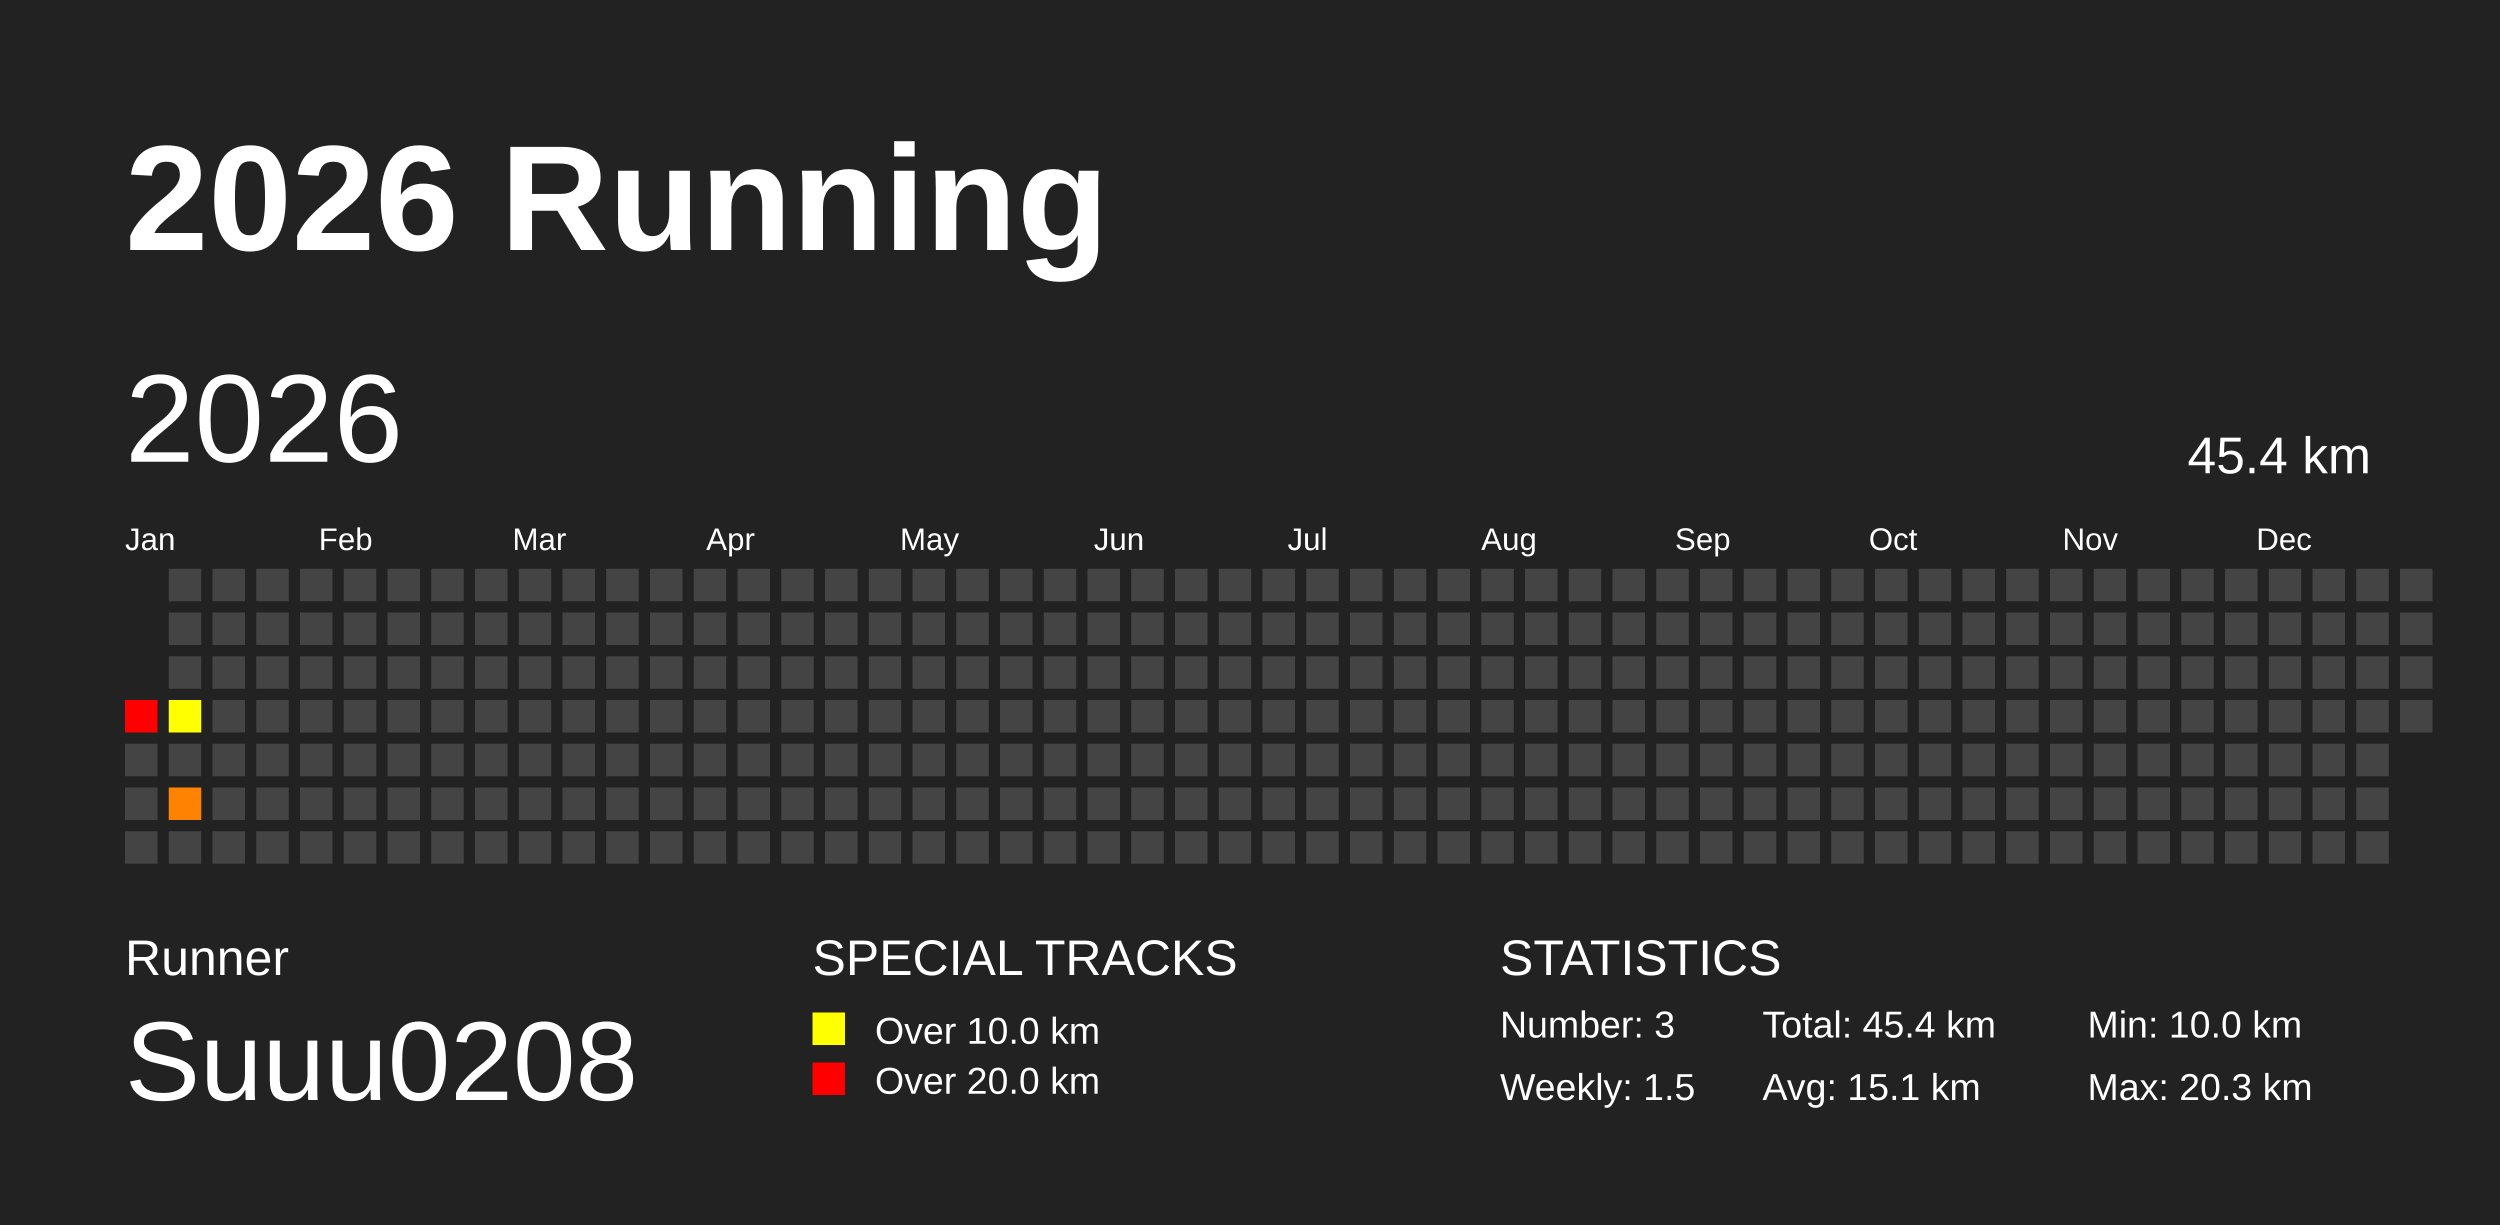
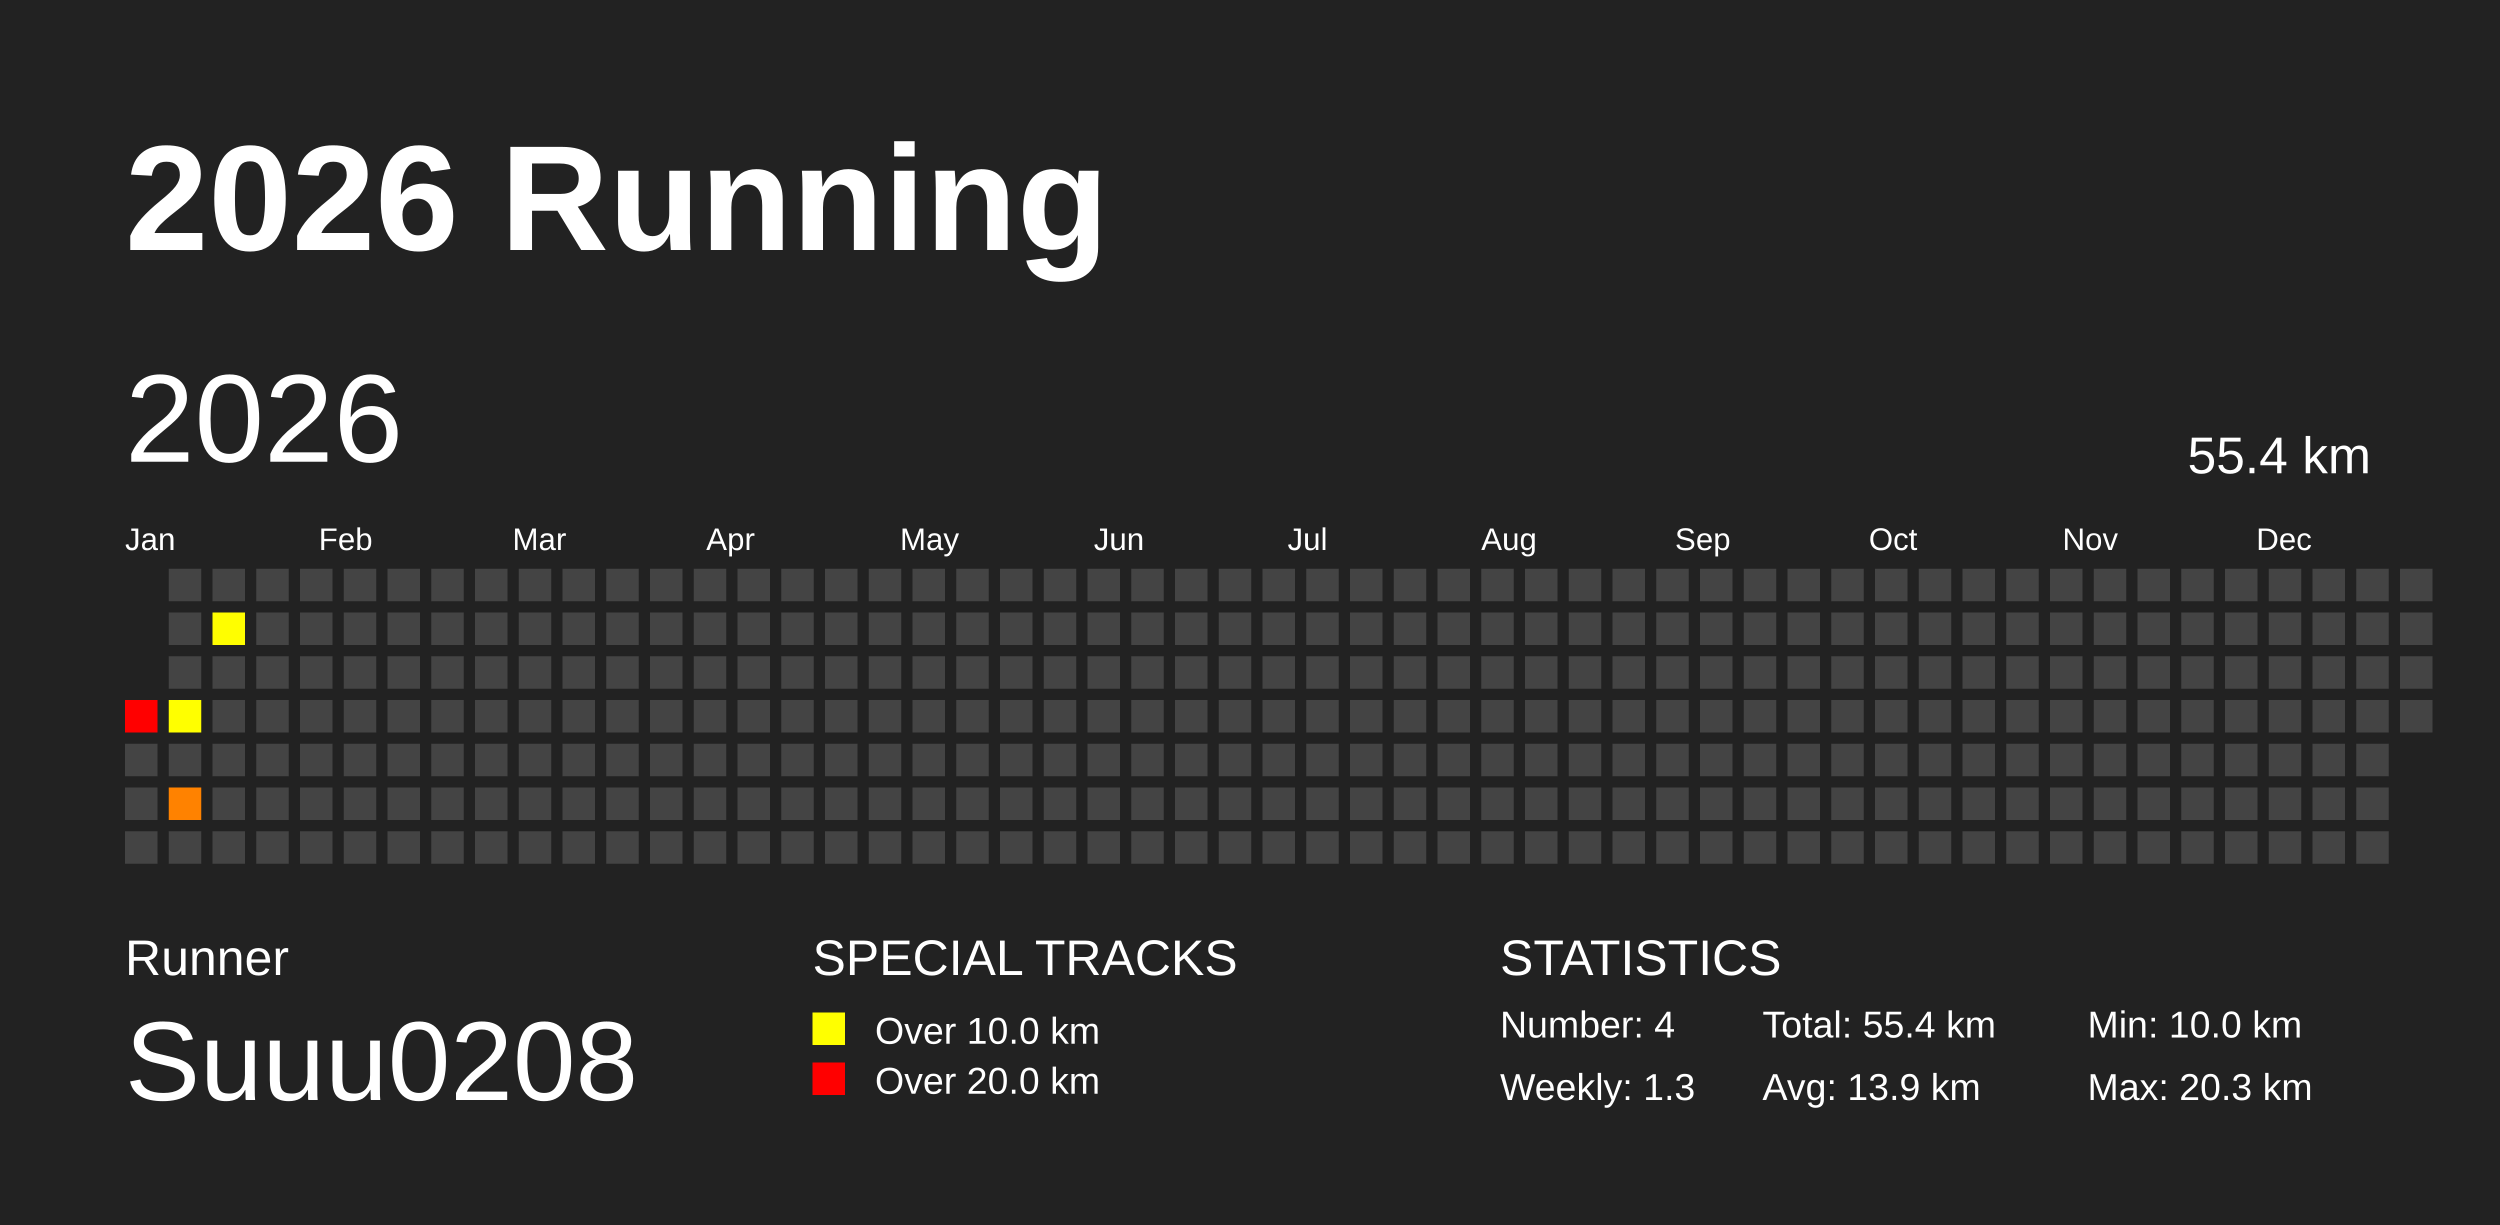
<svg xmlns="http://www.w3.org/2000/svg" baseProfile="full" height="98mm" version="1.1" viewBox="0,0,200,98" width="200mm">
  <defs />
  <rect fill="#222222" height="98" width="200" x="0" y="0" />
  <text fill="#FFFFFF" style="font-size:12px; font-family:Arial; font-weight:bold;" x="10" y="20">2026 Running</text>
  <text fill="#FFFFFF" style="font-size:4px; font-family:Arial" x="10" y="78">Runner</text>
  <text fill="#FFFFFF" style="font-size:9px; font-family:Arial" x="10" y="88">Suuu0208</text>
  <text fill="#FFFFFF" style="font-size:4px; font-family:Arial" x="65" y="78">SPECIAL TRACKS</text>
  <rect fill="yellow" height="2.6" width="2.6" x="65" y="81" />
  <text fill="#FFFFFF" style="font-size:3px; font-family:Arial" x="70" y="83.5">Over 10.0 km</text>
  <rect fill="red" height="2.6" width="2.6" x="65" y="85" />
  <text fill="#FFFFFF" style="font-size:3px; font-family:Arial" x="70" y="87.5">Over 20.0 km</text>
  <text fill="#FFFFFF" style="font-size:4px; font-family:Arial" x="120" y="78">STATISTICS</text>
-   <text fill="#FFFFFF" style="font-size:3px; font-family:Arial" x="120" y="83">Number: 3</text>
-   <text fill="#FFFFFF" style="font-size:3px; font-family:Arial" x="120" y="88">Weekly: 1.5</text>
-   <text fill="#FFFFFF" style="font-size:3px; font-family:Arial" x="141" y="83">Total: 45.4 km</text>
-   <text fill="#FFFFFF" style="font-size:3px; font-family:Arial" x="141" y="88">Avg: 15.1 km</text>
+   <text fill="#FFFFFF" style="font-size:3px; font-family:Arial" x="120" y="83">Number: 4</text>
+   <text fill="#FFFFFF" style="font-size:3px; font-family:Arial" x="120" y="88">Weekly: 1.3</text>
+   <text fill="#FFFFFF" style="font-size:3px; font-family:Arial" x="141" y="83">Total: 55.4 km</text>
+   <text fill="#FFFFFF" style="font-size:3px; font-family:Arial" x="141" y="88">Avg: 13.9 km</text>
  <text fill="#FFFFFF" style="font-size:3px; font-family:Arial" x="167" y="83">Min: 10.0 km</text>
  <text fill="#FFFFFF" style="font-size:3px; font-family:Arial" x="167" y="88">Max: 20.3 km</text>
  <text dominant-baseline="hanging" fill="#FFFFFF" style="font-size:10.0px; font-family:Arial;" x="10" y="30">2026</text>
-   <text dominant-baseline="hanging" fill="#FFFFFF" style="font-size:4.125px; font-family:Arial;" x="175" y="35">45.4 km</text>
+   <text dominant-baseline="hanging" fill="#FFFFFF" style="font-size:4.125px; font-family:Arial;" x="175" y="35">55.4 km</text>
  <text fill="#FFFFFF" style="font-size:2.5px; font-family:Arial" x="10.0" y="44">Jan</text>
  <text fill="#FFFFFF" style="font-size:2.5px; font-family:Arial" x="25.5" y="44">Feb</text>
  <text fill="#FFFFFF" style="font-size:2.5px; font-family:Arial" x="41.0" y="44">Mar</text>
  <text fill="#FFFFFF" style="font-size:2.5px; font-family:Arial" x="56.5" y="44">Apr</text>
  <text fill="#FFFFFF" style="font-size:2.5px; font-family:Arial" x="72.0" y="44">May</text>
  <text fill="#FFFFFF" style="font-size:2.5px; font-family:Arial" x="87.5" y="44">Jun</text>
  <text fill="#FFFFFF" style="font-size:2.5px; font-family:Arial" x="103.0" y="44">Jul</text>
  <text fill="#FFFFFF" style="font-size:2.5px; font-family:Arial" x="118.5" y="44">Aug</text>
  <text fill="#FFFFFF" style="font-size:2.5px; font-family:Arial" x="134.0" y="44">Sep</text>
  <text fill="#FFFFFF" style="font-size:2.5px; font-family:Arial" x="149.5" y="44">Oct</text>
  <text fill="#FFFFFF" style="font-size:2.5px; font-family:Arial" x="165.0" y="44">Nov</text>
  <text fill="#FFFFFF" style="font-size:2.5px; font-family:Arial" x="180.5" y="44">Dec</text>
  <rect fill="red" height="2.6" width="2.6" x="10.0" y="56.0" />
  <rect fill="#444444" height="2.6" width="2.6" x="10.0" y="59.5" />
  <rect fill="#444444" height="2.6" width="2.6" x="10.0" y="63.0" />
  <rect fill="#444444" height="2.6" width="2.6" x="10.0" y="66.5" />
  <rect fill="#444444" height="2.6" width="2.6" x="13.5" y="45.5" />
  <rect fill="#444444" height="2.6" width="2.6" x="13.5" y="49.0" />
  <rect fill="#444444" height="2.6" width="2.6" x="13.5" y="52.5" />
  <rect fill="#ffff00" height="2.6" width="2.6" x="13.5" y="56.0" />
  <rect fill="#444444" height="2.6" width="2.6" x="13.5" y="59.5" />
  <rect fill="#ff8200" height="2.6" width="2.6" x="13.5" y="63.0" />
  <rect fill="#444444" height="2.6" width="2.6" x="13.5" y="66.5" />
  <rect fill="#444444" height="2.6" width="2.6" x="17.0" y="45.5" />
-   <rect fill="#444444" height="2.6" width="2.6" x="17.0" y="49.0" />
+   <rect fill="#fffe00" height="2.6" width="2.6" x="17.0" y="49.0" />
  <rect fill="#444444" height="2.6" width="2.6" x="17.0" y="52.5" />
  <rect fill="#444444" height="2.6" width="2.6" x="17.0" y="56.0" />
  <rect fill="#444444" height="2.6" width="2.6" x="17.0" y="59.5" />
  <rect fill="#444444" height="2.6" width="2.6" x="17.0" y="63.0" />
  <rect fill="#444444" height="2.6" width="2.6" x="17.0" y="66.5" />
  <rect fill="#444444" height="2.6" width="2.6" x="20.5" y="45.5" />
  <rect fill="#444444" height="2.6" width="2.6" x="20.5" y="49.0" />
  <rect fill="#444444" height="2.6" width="2.6" x="20.5" y="52.5" />
  <rect fill="#444444" height="2.6" width="2.6" x="20.5" y="56.0" />
  <rect fill="#444444" height="2.6" width="2.6" x="20.5" y="59.5" />
  <rect fill="#444444" height="2.6" width="2.6" x="20.5" y="63.0" />
  <rect fill="#444444" height="2.6" width="2.6" x="20.5" y="66.5" />
  <rect fill="#444444" height="2.6" width="2.6" x="24.0" y="45.5" />
  <rect fill="#444444" height="2.6" width="2.6" x="24.0" y="49.0" />
  <rect fill="#444444" height="2.6" width="2.6" x="24.0" y="52.5" />
  <rect fill="#444444" height="2.6" width="2.6" x="24.0" y="56.0" />
  <rect fill="#444444" height="2.6" width="2.6" x="24.0" y="59.5" />
  <rect fill="#444444" height="2.6" width="2.6" x="24.0" y="63.0" />
  <rect fill="#444444" height="2.6" width="2.6" x="24.0" y="66.5" />
  <rect fill="#444444" height="2.6" width="2.6" x="27.5" y="45.5" />
  <rect fill="#444444" height="2.6" width="2.6" x="27.5" y="49.0" />
  <rect fill="#444444" height="2.6" width="2.6" x="27.5" y="52.5" />
  <rect fill="#444444" height="2.6" width="2.6" x="27.5" y="56.0" />
  <rect fill="#444444" height="2.6" width="2.6" x="27.5" y="59.5" />
  <rect fill="#444444" height="2.6" width="2.6" x="27.5" y="63.0" />
  <rect fill="#444444" height="2.6" width="2.6" x="27.5" y="66.5" />
  <rect fill="#444444" height="2.6" width="2.6" x="31.0" y="45.5" />
  <rect fill="#444444" height="2.6" width="2.6" x="31.0" y="49.0" />
  <rect fill="#444444" height="2.6" width="2.6" x="31.0" y="52.5" />
  <rect fill="#444444" height="2.6" width="2.6" x="31.0" y="56.0" />
  <rect fill="#444444" height="2.6" width="2.6" x="31.0" y="59.5" />
  <rect fill="#444444" height="2.6" width="2.6" x="31.0" y="63.0" />
  <rect fill="#444444" height="2.6" width="2.6" x="31.0" y="66.5" />
  <rect fill="#444444" height="2.6" width="2.6" x="34.5" y="45.5" />
  <rect fill="#444444" height="2.6" width="2.6" x="34.5" y="49.0" />
  <rect fill="#444444" height="2.6" width="2.6" x="34.5" y="52.5" />
  <rect fill="#444444" height="2.6" width="2.6" x="34.5" y="56.0" />
  <rect fill="#444444" height="2.6" width="2.6" x="34.5" y="59.5" />
  <rect fill="#444444" height="2.6" width="2.6" x="34.5" y="63.0" />
  <rect fill="#444444" height="2.6" width="2.6" x="34.5" y="66.5" />
  <rect fill="#444444" height="2.6" width="2.6" x="38.0" y="45.5" />
  <rect fill="#444444" height="2.6" width="2.6" x="38.0" y="49.0" />
  <rect fill="#444444" height="2.6" width="2.6" x="38.0" y="52.5" />
  <rect fill="#444444" height="2.6" width="2.6" x="38.0" y="56.0" />
  <rect fill="#444444" height="2.6" width="2.6" x="38.0" y="59.5" />
  <rect fill="#444444" height="2.6" width="2.6" x="38.0" y="63.0" />
  <rect fill="#444444" height="2.6" width="2.6" x="38.0" y="66.5" />
  <rect fill="#444444" height="2.6" width="2.6" x="41.5" y="45.5" />
  <rect fill="#444444" height="2.6" width="2.6" x="41.5" y="49.0" />
  <rect fill="#444444" height="2.6" width="2.6" x="41.5" y="52.5" />
  <rect fill="#444444" height="2.6" width="2.6" x="41.5" y="56.0" />
  <rect fill="#444444" height="2.6" width="2.6" x="41.5" y="59.5" />
  <rect fill="#444444" height="2.6" width="2.6" x="41.5" y="63.0" />
  <rect fill="#444444" height="2.6" width="2.6" x="41.5" y="66.5" />
  <rect fill="#444444" height="2.6" width="2.6" x="45.0" y="45.5" />
  <rect fill="#444444" height="2.6" width="2.6" x="45.0" y="49.0" />
  <rect fill="#444444" height="2.6" width="2.6" x="45.0" y="52.5" />
  <rect fill="#444444" height="2.6" width="2.6" x="45.0" y="56.0" />
  <rect fill="#444444" height="2.6" width="2.6" x="45.0" y="59.5" />
  <rect fill="#444444" height="2.6" width="2.6" x="45.0" y="63.0" />
  <rect fill="#444444" height="2.6" width="2.6" x="45.0" y="66.5" />
  <rect fill="#444444" height="2.6" width="2.6" x="48.5" y="45.5" />
  <rect fill="#444444" height="2.6" width="2.6" x="48.5" y="49.0" />
  <rect fill="#444444" height="2.6" width="2.6" x="48.5" y="52.5" />
  <rect fill="#444444" height="2.6" width="2.6" x="48.5" y="56.0" />
  <rect fill="#444444" height="2.6" width="2.6" x="48.5" y="59.5" />
  <rect fill="#444444" height="2.6" width="2.6" x="48.5" y="63.0" />
  <rect fill="#444444" height="2.6" width="2.6" x="48.5" y="66.5" />
  <rect fill="#444444" height="2.6" width="2.6" x="52.0" y="45.5" />
  <rect fill="#444444" height="2.6" width="2.6" x="52.0" y="49.0" />
  <rect fill="#444444" height="2.6" width="2.6" x="52.0" y="52.5" />
  <rect fill="#444444" height="2.6" width="2.6" x="52.0" y="56.0" />
  <rect fill="#444444" height="2.6" width="2.6" x="52.0" y="59.5" />
  <rect fill="#444444" height="2.6" width="2.6" x="52.0" y="63.0" />
  <rect fill="#444444" height="2.6" width="2.6" x="52.0" y="66.5" />
  <rect fill="#444444" height="2.6" width="2.6" x="55.5" y="45.5" />
  <rect fill="#444444" height="2.6" width="2.6" x="55.5" y="49.0" />
  <rect fill="#444444" height="2.6" width="2.6" x="55.5" y="52.5" />
  <rect fill="#444444" height="2.6" width="2.6" x="55.5" y="56.0" />
  <rect fill="#444444" height="2.6" width="2.6" x="55.5" y="59.5" />
  <rect fill="#444444" height="2.6" width="2.6" x="55.5" y="63.0" />
  <rect fill="#444444" height="2.6" width="2.6" x="55.5" y="66.5" />
  <rect fill="#444444" height="2.6" width="2.6" x="59.0" y="45.5" />
  <rect fill="#444444" height="2.6" width="2.6" x="59.0" y="49.0" />
  <rect fill="#444444" height="2.6" width="2.6" x="59.0" y="52.5" />
  <rect fill="#444444" height="2.6" width="2.6" x="59.0" y="56.0" />
  <rect fill="#444444" height="2.6" width="2.6" x="59.0" y="59.5" />
  <rect fill="#444444" height="2.6" width="2.6" x="59.0" y="63.0" />
  <rect fill="#444444" height="2.6" width="2.6" x="59.0" y="66.5" />
  <rect fill="#444444" height="2.6" width="2.6" x="62.5" y="45.5" />
  <rect fill="#444444" height="2.6" width="2.6" x="62.5" y="49.0" />
  <rect fill="#444444" height="2.6" width="2.6" x="62.5" y="52.5" />
  <rect fill="#444444" height="2.6" width="2.6" x="62.5" y="56.0" />
  <rect fill="#444444" height="2.6" width="2.6" x="62.5" y="59.5" />
  <rect fill="#444444" height="2.6" width="2.6" x="62.5" y="63.0" />
  <rect fill="#444444" height="2.6" width="2.6" x="62.5" y="66.5" />
  <rect fill="#444444" height="2.6" width="2.6" x="66.0" y="45.5" />
  <rect fill="#444444" height="2.6" width="2.6" x="66.0" y="49.0" />
  <rect fill="#444444" height="2.6" width="2.6" x="66.0" y="52.5" />
  <rect fill="#444444" height="2.6" width="2.6" x="66.0" y="56.0" />
  <rect fill="#444444" height="2.6" width="2.6" x="66.0" y="59.5" />
  <rect fill="#444444" height="2.6" width="2.6" x="66.0" y="63.0" />
  <rect fill="#444444" height="2.6" width="2.6" x="66.0" y="66.5" />
  <rect fill="#444444" height="2.6" width="2.6" x="69.5" y="45.5" />
  <rect fill="#444444" height="2.6" width="2.6" x="69.5" y="49.0" />
  <rect fill="#444444" height="2.6" width="2.6" x="69.5" y="52.5" />
  <rect fill="#444444" height="2.6" width="2.6" x="69.5" y="56.0" />
  <rect fill="#444444" height="2.6" width="2.6" x="69.5" y="59.5" />
  <rect fill="#444444" height="2.6" width="2.6" x="69.5" y="63.0" />
  <rect fill="#444444" height="2.6" width="2.6" x="69.5" y="66.5" />
  <rect fill="#444444" height="2.6" width="2.6" x="73.0" y="45.5" />
  <rect fill="#444444" height="2.6" width="2.6" x="73.0" y="49.0" />
  <rect fill="#444444" height="2.6" width="2.6" x="73.0" y="52.5" />
  <rect fill="#444444" height="2.6" width="2.6" x="73.0" y="56.0" />
  <rect fill="#444444" height="2.6" width="2.6" x="73.0" y="59.5" />
  <rect fill="#444444" height="2.6" width="2.6" x="73.0" y="63.0" />
  <rect fill="#444444" height="2.6" width="2.6" x="73.0" y="66.5" />
  <rect fill="#444444" height="2.6" width="2.6" x="76.5" y="45.5" />
  <rect fill="#444444" height="2.6" width="2.6" x="76.5" y="49.0" />
  <rect fill="#444444" height="2.6" width="2.6" x="76.5" y="52.5" />
  <rect fill="#444444" height="2.6" width="2.6" x="76.5" y="56.0" />
  <rect fill="#444444" height="2.6" width="2.6" x="76.5" y="59.5" />
  <rect fill="#444444" height="2.6" width="2.6" x="76.5" y="63.0" />
  <rect fill="#444444" height="2.6" width="2.6" x="76.5" y="66.5" />
  <rect fill="#444444" height="2.6" width="2.6" x="80.0" y="45.5" />
  <rect fill="#444444" height="2.6" width="2.6" x="80.0" y="49.0" />
  <rect fill="#444444" height="2.6" width="2.6" x="80.0" y="52.5" />
  <rect fill="#444444" height="2.6" width="2.6" x="80.0" y="56.0" />
  <rect fill="#444444" height="2.6" width="2.6" x="80.0" y="59.5" />
  <rect fill="#444444" height="2.6" width="2.6" x="80.0" y="63.0" />
  <rect fill="#444444" height="2.6" width="2.6" x="80.0" y="66.5" />
  <rect fill="#444444" height="2.6" width="2.6" x="83.5" y="45.5" />
  <rect fill="#444444" height="2.6" width="2.6" x="83.5" y="49.0" />
  <rect fill="#444444" height="2.6" width="2.6" x="83.5" y="52.5" />
  <rect fill="#444444" height="2.6" width="2.6" x="83.5" y="56.0" />
  <rect fill="#444444" height="2.6" width="2.6" x="83.5" y="59.5" />
  <rect fill="#444444" height="2.6" width="2.6" x="83.5" y="63.0" />
  <rect fill="#444444" height="2.6" width="2.6" x="83.5" y="66.5" />
  <rect fill="#444444" height="2.6" width="2.6" x="87.0" y="45.5" />
  <rect fill="#444444" height="2.6" width="2.6" x="87.0" y="49.0" />
  <rect fill="#444444" height="2.6" width="2.6" x="87.0" y="52.5" />
  <rect fill="#444444" height="2.6" width="2.6" x="87.0" y="56.0" />
  <rect fill="#444444" height="2.6" width="2.6" x="87.0" y="59.5" />
  <rect fill="#444444" height="2.6" width="2.6" x="87.0" y="63.0" />
  <rect fill="#444444" height="2.6" width="2.6" x="87.0" y="66.5" />
  <rect fill="#444444" height="2.6" width="2.6" x="90.5" y="45.5" />
  <rect fill="#444444" height="2.6" width="2.6" x="90.5" y="49.0" />
  <rect fill="#444444" height="2.6" width="2.6" x="90.5" y="52.5" />
  <rect fill="#444444" height="2.6" width="2.6" x="90.5" y="56.0" />
  <rect fill="#444444" height="2.6" width="2.6" x="90.5" y="59.5" />
  <rect fill="#444444" height="2.6" width="2.6" x="90.5" y="63.0" />
  <rect fill="#444444" height="2.6" width="2.6" x="90.5" y="66.5" />
  <rect fill="#444444" height="2.6" width="2.6" x="94.0" y="45.5" />
  <rect fill="#444444" height="2.6" width="2.6" x="94.0" y="49.0" />
  <rect fill="#444444" height="2.6" width="2.6" x="94.0" y="52.5" />
  <rect fill="#444444" height="2.6" width="2.6" x="94.0" y="56.0" />
  <rect fill="#444444" height="2.6" width="2.6" x="94.0" y="59.5" />
  <rect fill="#444444" height="2.6" width="2.6" x="94.0" y="63.0" />
  <rect fill="#444444" height="2.6" width="2.6" x="94.0" y="66.5" />
  <rect fill="#444444" height="2.6" width="2.6" x="97.5" y="45.5" />
  <rect fill="#444444" height="2.6" width="2.6" x="97.5" y="49.0" />
  <rect fill="#444444" height="2.6" width="2.6" x="97.5" y="52.5" />
  <rect fill="#444444" height="2.6" width="2.6" x="97.5" y="56.0" />
  <rect fill="#444444" height="2.6" width="2.6" x="97.5" y="59.5" />
  <rect fill="#444444" height="2.6" width="2.6" x="97.5" y="63.0" />
  <rect fill="#444444" height="2.6" width="2.6" x="97.5" y="66.5" />
  <rect fill="#444444" height="2.6" width="2.6" x="101.0" y="45.5" />
  <rect fill="#444444" height="2.6" width="2.6" x="101.0" y="49.0" />
  <rect fill="#444444" height="2.6" width="2.6" x="101.0" y="52.5" />
  <rect fill="#444444" height="2.6" width="2.6" x="101.0" y="56.0" />
  <rect fill="#444444" height="2.6" width="2.6" x="101.0" y="59.5" />
  <rect fill="#444444" height="2.6" width="2.6" x="101.0" y="63.0" />
  <rect fill="#444444" height="2.6" width="2.6" x="101.0" y="66.5" />
  <rect fill="#444444" height="2.6" width="2.6" x="104.5" y="45.5" />
  <rect fill="#444444" height="2.6" width="2.6" x="104.5" y="49.0" />
  <rect fill="#444444" height="2.6" width="2.6" x="104.5" y="52.5" />
  <rect fill="#444444" height="2.6" width="2.6" x="104.5" y="56.0" />
  <rect fill="#444444" height="2.6" width="2.6" x="104.5" y="59.5" />
  <rect fill="#444444" height="2.6" width="2.6" x="104.5" y="63.0" />
  <rect fill="#444444" height="2.6" width="2.6" x="104.5" y="66.5" />
  <rect fill="#444444" height="2.6" width="2.6" x="108.0" y="45.5" />
  <rect fill="#444444" height="2.6" width="2.6" x="108.0" y="49.0" />
  <rect fill="#444444" height="2.6" width="2.6" x="108.0" y="52.5" />
  <rect fill="#444444" height="2.6" width="2.6" x="108.0" y="56.0" />
  <rect fill="#444444" height="2.6" width="2.6" x="108.0" y="59.5" />
  <rect fill="#444444" height="2.6" width="2.6" x="108.0" y="63.0" />
  <rect fill="#444444" height="2.6" width="2.6" x="108.0" y="66.5" />
  <rect fill="#444444" height="2.6" width="2.6" x="111.5" y="45.5" />
  <rect fill="#444444" height="2.6" width="2.6" x="111.5" y="49.0" />
  <rect fill="#444444" height="2.6" width="2.6" x="111.5" y="52.5" />
  <rect fill="#444444" height="2.6" width="2.6" x="111.5" y="56.0" />
  <rect fill="#444444" height="2.6" width="2.6" x="111.5" y="59.5" />
  <rect fill="#444444" height="2.6" width="2.6" x="111.5" y="63.0" />
  <rect fill="#444444" height="2.6" width="2.6" x="111.5" y="66.5" />
  <rect fill="#444444" height="2.6" width="2.6" x="115.0" y="45.5" />
  <rect fill="#444444" height="2.6" width="2.6" x="115.0" y="49.0" />
  <rect fill="#444444" height="2.6" width="2.6" x="115.0" y="52.5" />
  <rect fill="#444444" height="2.6" width="2.6" x="115.0" y="56.0" />
  <rect fill="#444444" height="2.6" width="2.6" x="115.0" y="59.5" />
  <rect fill="#444444" height="2.6" width="2.6" x="115.0" y="63.0" />
  <rect fill="#444444" height="2.6" width="2.6" x="115.0" y="66.5" />
  <rect fill="#444444" height="2.6" width="2.6" x="118.5" y="45.5" />
  <rect fill="#444444" height="2.6" width="2.6" x="118.5" y="49.0" />
  <rect fill="#444444" height="2.6" width="2.6" x="118.5" y="52.5" />
  <rect fill="#444444" height="2.6" width="2.6" x="118.5" y="56.0" />
  <rect fill="#444444" height="2.6" width="2.6" x="118.5" y="59.5" />
  <rect fill="#444444" height="2.6" width="2.6" x="118.5" y="63.0" />
  <rect fill="#444444" height="2.6" width="2.6" x="118.5" y="66.5" />
  <rect fill="#444444" height="2.6" width="2.6" x="122.0" y="45.5" />
  <rect fill="#444444" height="2.6" width="2.6" x="122.0" y="49.0" />
  <rect fill="#444444" height="2.6" width="2.6" x="122.0" y="52.5" />
  <rect fill="#444444" height="2.6" width="2.6" x="122.0" y="56.0" />
  <rect fill="#444444" height="2.6" width="2.6" x="122.0" y="59.5" />
  <rect fill="#444444" height="2.6" width="2.6" x="122.0" y="63.0" />
  <rect fill="#444444" height="2.6" width="2.6" x="122.0" y="66.5" />
  <rect fill="#444444" height="2.6" width="2.6" x="125.5" y="45.5" />
  <rect fill="#444444" height="2.6" width="2.6" x="125.5" y="49.0" />
  <rect fill="#444444" height="2.6" width="2.6" x="125.5" y="52.5" />
  <rect fill="#444444" height="2.6" width="2.6" x="125.5" y="56.0" />
  <rect fill="#444444" height="2.6" width="2.6" x="125.5" y="59.5" />
  <rect fill="#444444" height="2.6" width="2.6" x="125.5" y="63.0" />
  <rect fill="#444444" height="2.6" width="2.6" x="125.5" y="66.5" />
  <rect fill="#444444" height="2.6" width="2.6" x="129.0" y="45.5" />
  <rect fill="#444444" height="2.6" width="2.6" x="129.0" y="49.0" />
  <rect fill="#444444" height="2.6" width="2.6" x="129.0" y="52.5" />
  <rect fill="#444444" height="2.6" width="2.6" x="129.0" y="56.0" />
  <rect fill="#444444" height="2.6" width="2.6" x="129.0" y="59.5" />
  <rect fill="#444444" height="2.6" width="2.6" x="129.0" y="63.0" />
  <rect fill="#444444" height="2.6" width="2.6" x="129.0" y="66.5" />
  <rect fill="#444444" height="2.6" width="2.6" x="132.5" y="45.5" />
  <rect fill="#444444" height="2.6" width="2.6" x="132.5" y="49.0" />
  <rect fill="#444444" height="2.6" width="2.6" x="132.5" y="52.5" />
  <rect fill="#444444" height="2.6" width="2.6" x="132.5" y="56.0" />
  <rect fill="#444444" height="2.6" width="2.6" x="132.5" y="59.5" />
  <rect fill="#444444" height="2.6" width="2.6" x="132.5" y="63.0" />
  <rect fill="#444444" height="2.6" width="2.6" x="132.5" y="66.5" />
  <rect fill="#444444" height="2.6" width="2.6" x="136.0" y="45.5" />
  <rect fill="#444444" height="2.6" width="2.6" x="136.0" y="49.0" />
  <rect fill="#444444" height="2.6" width="2.6" x="136.0" y="52.5" />
  <rect fill="#444444" height="2.6" width="2.6" x="136.0" y="56.0" />
  <rect fill="#444444" height="2.6" width="2.6" x="136.0" y="59.5" />
  <rect fill="#444444" height="2.6" width="2.6" x="136.0" y="63.0" />
  <rect fill="#444444" height="2.6" width="2.6" x="136.0" y="66.5" />
  <rect fill="#444444" height="2.6" width="2.6" x="139.5" y="45.5" />
  <rect fill="#444444" height="2.6" width="2.6" x="139.5" y="49.0" />
  <rect fill="#444444" height="2.6" width="2.6" x="139.5" y="52.5" />
  <rect fill="#444444" height="2.6" width="2.6" x="139.5" y="56.0" />
  <rect fill="#444444" height="2.6" width="2.6" x="139.5" y="59.5" />
  <rect fill="#444444" height="2.6" width="2.6" x="139.5" y="63.0" />
  <rect fill="#444444" height="2.6" width="2.6" x="139.5" y="66.5" />
  <rect fill="#444444" height="2.6" width="2.6" x="143.0" y="45.5" />
  <rect fill="#444444" height="2.6" width="2.6" x="143.0" y="49.0" />
  <rect fill="#444444" height="2.6" width="2.6" x="143.0" y="52.5" />
  <rect fill="#444444" height="2.6" width="2.6" x="143.0" y="56.0" />
  <rect fill="#444444" height="2.6" width="2.6" x="143.0" y="59.5" />
  <rect fill="#444444" height="2.6" width="2.6" x="143.0" y="63.0" />
  <rect fill="#444444" height="2.6" width="2.6" x="143.0" y="66.5" />
  <rect fill="#444444" height="2.6" width="2.6" x="146.5" y="45.5" />
  <rect fill="#444444" height="2.6" width="2.6" x="146.5" y="49.0" />
  <rect fill="#444444" height="2.6" width="2.6" x="146.5" y="52.5" />
  <rect fill="#444444" height="2.6" width="2.6" x="146.5" y="56.0" />
  <rect fill="#444444" height="2.6" width="2.6" x="146.5" y="59.5" />
  <rect fill="#444444" height="2.6" width="2.6" x="146.5" y="63.0" />
  <rect fill="#444444" height="2.6" width="2.6" x="146.5" y="66.5" />
  <rect fill="#444444" height="2.6" width="2.6" x="150.0" y="45.5" />
  <rect fill="#444444" height="2.6" width="2.6" x="150.0" y="49.0" />
  <rect fill="#444444" height="2.6" width="2.6" x="150.0" y="52.5" />
  <rect fill="#444444" height="2.6" width="2.6" x="150.0" y="56.0" />
  <rect fill="#444444" height="2.6" width="2.6" x="150.0" y="59.5" />
  <rect fill="#444444" height="2.6" width="2.6" x="150.0" y="63.0" />
  <rect fill="#444444" height="2.6" width="2.6" x="150.0" y="66.5" />
  <rect fill="#444444" height="2.6" width="2.6" x="153.5" y="45.5" />
  <rect fill="#444444" height="2.6" width="2.6" x="153.5" y="49.0" />
  <rect fill="#444444" height="2.6" width="2.6" x="153.5" y="52.5" />
  <rect fill="#444444" height="2.6" width="2.6" x="153.5" y="56.0" />
  <rect fill="#444444" height="2.6" width="2.6" x="153.5" y="59.5" />
  <rect fill="#444444" height="2.6" width="2.6" x="153.5" y="63.0" />
  <rect fill="#444444" height="2.6" width="2.6" x="153.5" y="66.5" />
  <rect fill="#444444" height="2.6" width="2.6" x="157.0" y="45.5" />
  <rect fill="#444444" height="2.6" width="2.6" x="157.0" y="49.0" />
  <rect fill="#444444" height="2.6" width="2.6" x="157.0" y="52.5" />
  <rect fill="#444444" height="2.6" width="2.6" x="157.0" y="56.0" />
  <rect fill="#444444" height="2.6" width="2.6" x="157.0" y="59.5" />
  <rect fill="#444444" height="2.6" width="2.6" x="157.0" y="63.0" />
  <rect fill="#444444" height="2.6" width="2.6" x="157.0" y="66.5" />
  <rect fill="#444444" height="2.6" width="2.6" x="160.5" y="45.5" />
  <rect fill="#444444" height="2.6" width="2.6" x="160.5" y="49.0" />
  <rect fill="#444444" height="2.6" width="2.6" x="160.5" y="52.5" />
  <rect fill="#444444" height="2.6" width="2.6" x="160.5" y="56.0" />
  <rect fill="#444444" height="2.6" width="2.6" x="160.5" y="59.5" />
  <rect fill="#444444" height="2.6" width="2.6" x="160.5" y="63.0" />
  <rect fill="#444444" height="2.6" width="2.6" x="160.5" y="66.5" />
  <rect fill="#444444" height="2.6" width="2.6" x="164.0" y="45.5" />
  <rect fill="#444444" height="2.6" width="2.6" x="164.0" y="49.0" />
  <rect fill="#444444" height="2.6" width="2.6" x="164.0" y="52.5" />
  <rect fill="#444444" height="2.6" width="2.6" x="164.0" y="56.0" />
  <rect fill="#444444" height="2.6" width="2.6" x="164.0" y="59.5" />
  <rect fill="#444444" height="2.6" width="2.6" x="164.0" y="63.0" />
  <rect fill="#444444" height="2.6" width="2.6" x="164.0" y="66.5" />
  <rect fill="#444444" height="2.6" width="2.6" x="167.5" y="45.5" />
  <rect fill="#444444" height="2.6" width="2.6" x="167.5" y="49.0" />
  <rect fill="#444444" height="2.6" width="2.6" x="167.5" y="52.5" />
  <rect fill="#444444" height="2.6" width="2.6" x="167.5" y="56.0" />
  <rect fill="#444444" height="2.6" width="2.6" x="167.5" y="59.5" />
  <rect fill="#444444" height="2.6" width="2.6" x="167.5" y="63.0" />
  <rect fill="#444444" height="2.6" width="2.6" x="167.5" y="66.5" />
  <rect fill="#444444" height="2.6" width="2.6" x="171.0" y="45.5" />
  <rect fill="#444444" height="2.6" width="2.6" x="171.0" y="49.0" />
  <rect fill="#444444" height="2.6" width="2.6" x="171.0" y="52.5" />
  <rect fill="#444444" height="2.6" width="2.6" x="171.0" y="56.0" />
  <rect fill="#444444" height="2.6" width="2.6" x="171.0" y="59.5" />
  <rect fill="#444444" height="2.6" width="2.6" x="171.0" y="63.0" />
  <rect fill="#444444" height="2.6" width="2.6" x="171.0" y="66.5" />
  <rect fill="#444444" height="2.6" width="2.6" x="174.5" y="45.5" />
  <rect fill="#444444" height="2.6" width="2.6" x="174.5" y="49.0" />
  <rect fill="#444444" height="2.6" width="2.6" x="174.5" y="52.5" />
  <rect fill="#444444" height="2.6" width="2.6" x="174.5" y="56.0" />
  <rect fill="#444444" height="2.6" width="2.6" x="174.5" y="59.5" />
  <rect fill="#444444" height="2.6" width="2.6" x="174.5" y="63.0" />
  <rect fill="#444444" height="2.6" width="2.6" x="174.5" y="66.5" />
  <rect fill="#444444" height="2.6" width="2.6" x="178.0" y="45.5" />
  <rect fill="#444444" height="2.6" width="2.6" x="178.0" y="49.0" />
  <rect fill="#444444" height="2.6" width="2.6" x="178.0" y="52.5" />
  <rect fill="#444444" height="2.6" width="2.6" x="178.0" y="56.0" />
  <rect fill="#444444" height="2.6" width="2.6" x="178.0" y="59.5" />
  <rect fill="#444444" height="2.6" width="2.6" x="178.0" y="63.0" />
  <rect fill="#444444" height="2.6" width="2.6" x="178.0" y="66.5" />
  <rect fill="#444444" height="2.6" width="2.6" x="181.5" y="45.5" />
  <rect fill="#444444" height="2.6" width="2.6" x="181.5" y="49.0" />
  <rect fill="#444444" height="2.6" width="2.6" x="181.5" y="52.5" />
  <rect fill="#444444" height="2.6" width="2.6" x="181.5" y="56.0" />
  <rect fill="#444444" height="2.6" width="2.6" x="181.5" y="59.5" />
  <rect fill="#444444" height="2.6" width="2.6" x="181.5" y="63.0" />
  <rect fill="#444444" height="2.6" width="2.6" x="181.5" y="66.5" />
  <rect fill="#444444" height="2.6" width="2.6" x="185.0" y="45.5" />
  <rect fill="#444444" height="2.6" width="2.6" x="185.0" y="49.0" />
  <rect fill="#444444" height="2.6" width="2.6" x="185.0" y="52.5" />
  <rect fill="#444444" height="2.6" width="2.6" x="185.0" y="56.0" />
  <rect fill="#444444" height="2.6" width="2.6" x="185.0" y="59.5" />
  <rect fill="#444444" height="2.6" width="2.6" x="185.0" y="63.0" />
  <rect fill="#444444" height="2.6" width="2.6" x="185.0" y="66.5" />
  <rect fill="#444444" height="2.6" width="2.6" x="188.5" y="45.5" />
  <rect fill="#444444" height="2.6" width="2.6" x="188.5" y="49.0" />
  <rect fill="#444444" height="2.6" width="2.6" x="188.5" y="52.5" />
  <rect fill="#444444" height="2.6" width="2.6" x="188.5" y="56.0" />
  <rect fill="#444444" height="2.6" width="2.6" x="188.5" y="59.5" />
  <rect fill="#444444" height="2.6" width="2.6" x="188.5" y="63.0" />
  <rect fill="#444444" height="2.6" width="2.6" x="188.5" y="66.5" />
  <rect fill="#444444" height="2.6" width="2.6" x="192.0" y="45.5" />
  <rect fill="#444444" height="2.6" width="2.6" x="192.0" y="49.0" />
  <rect fill="#444444" height="2.6" width="2.6" x="192.0" y="52.5" />
  <rect fill="#444444" height="2.6" width="2.6" x="192.0" y="56.0" />
</svg>
